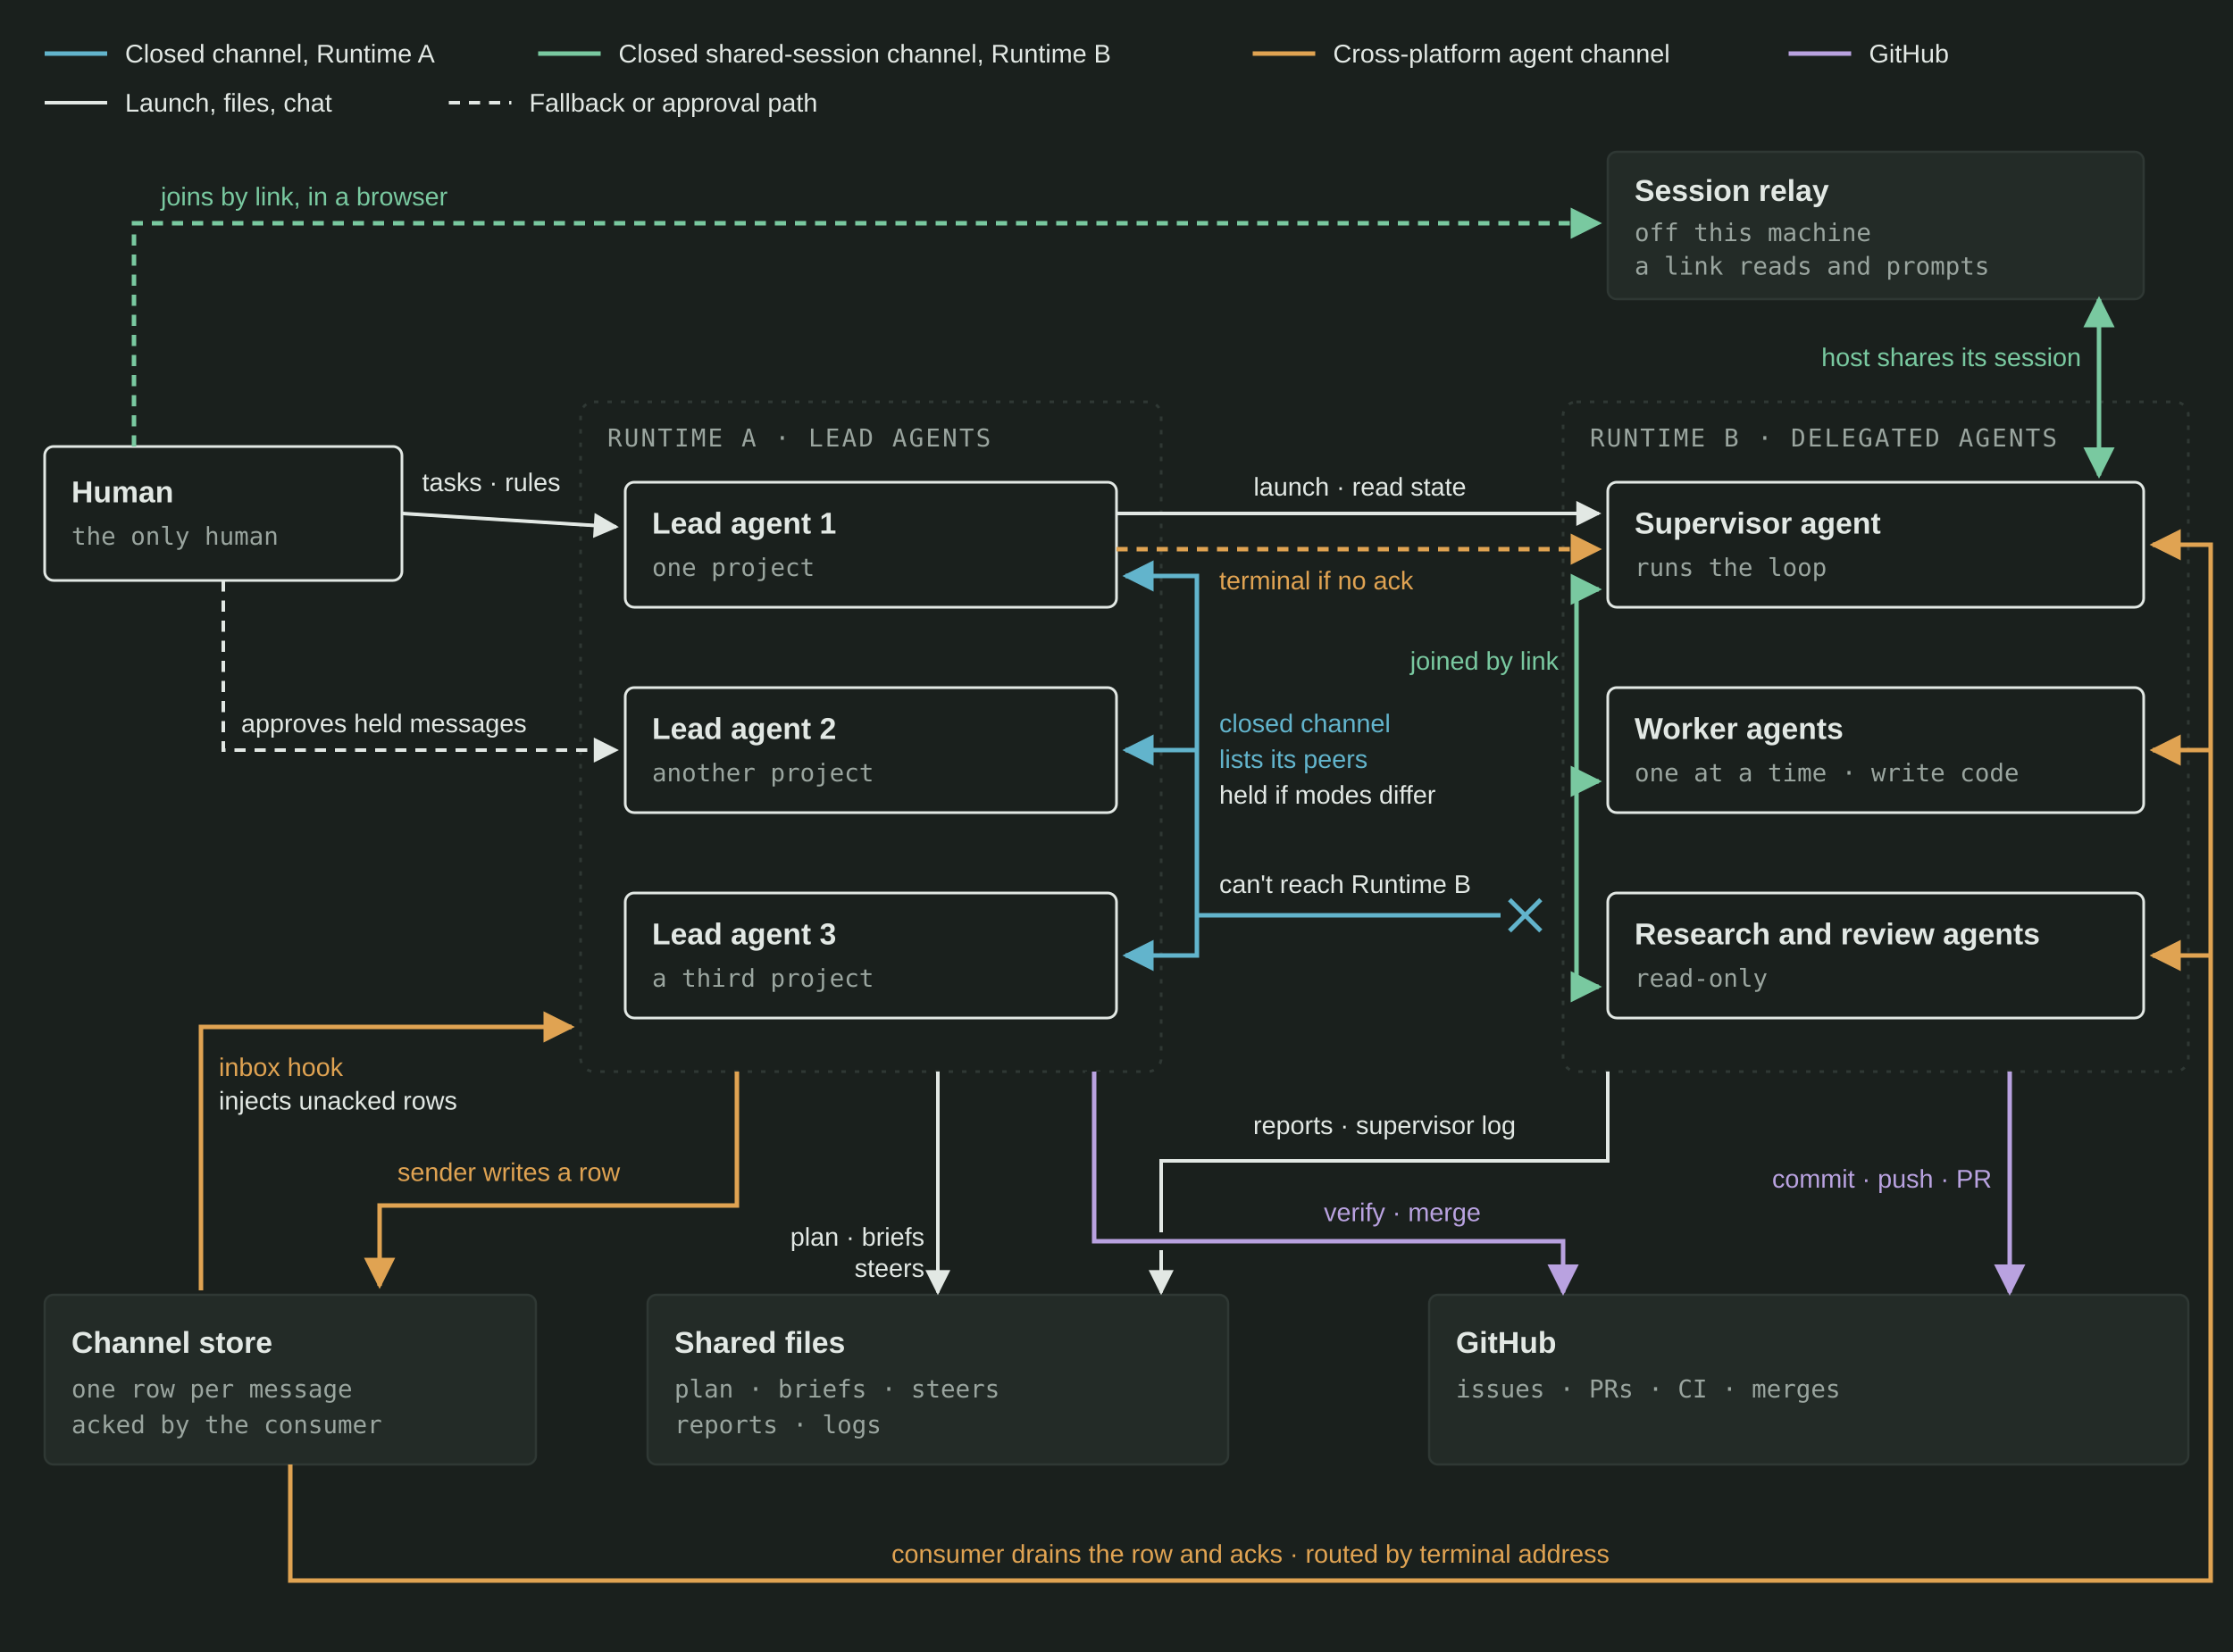
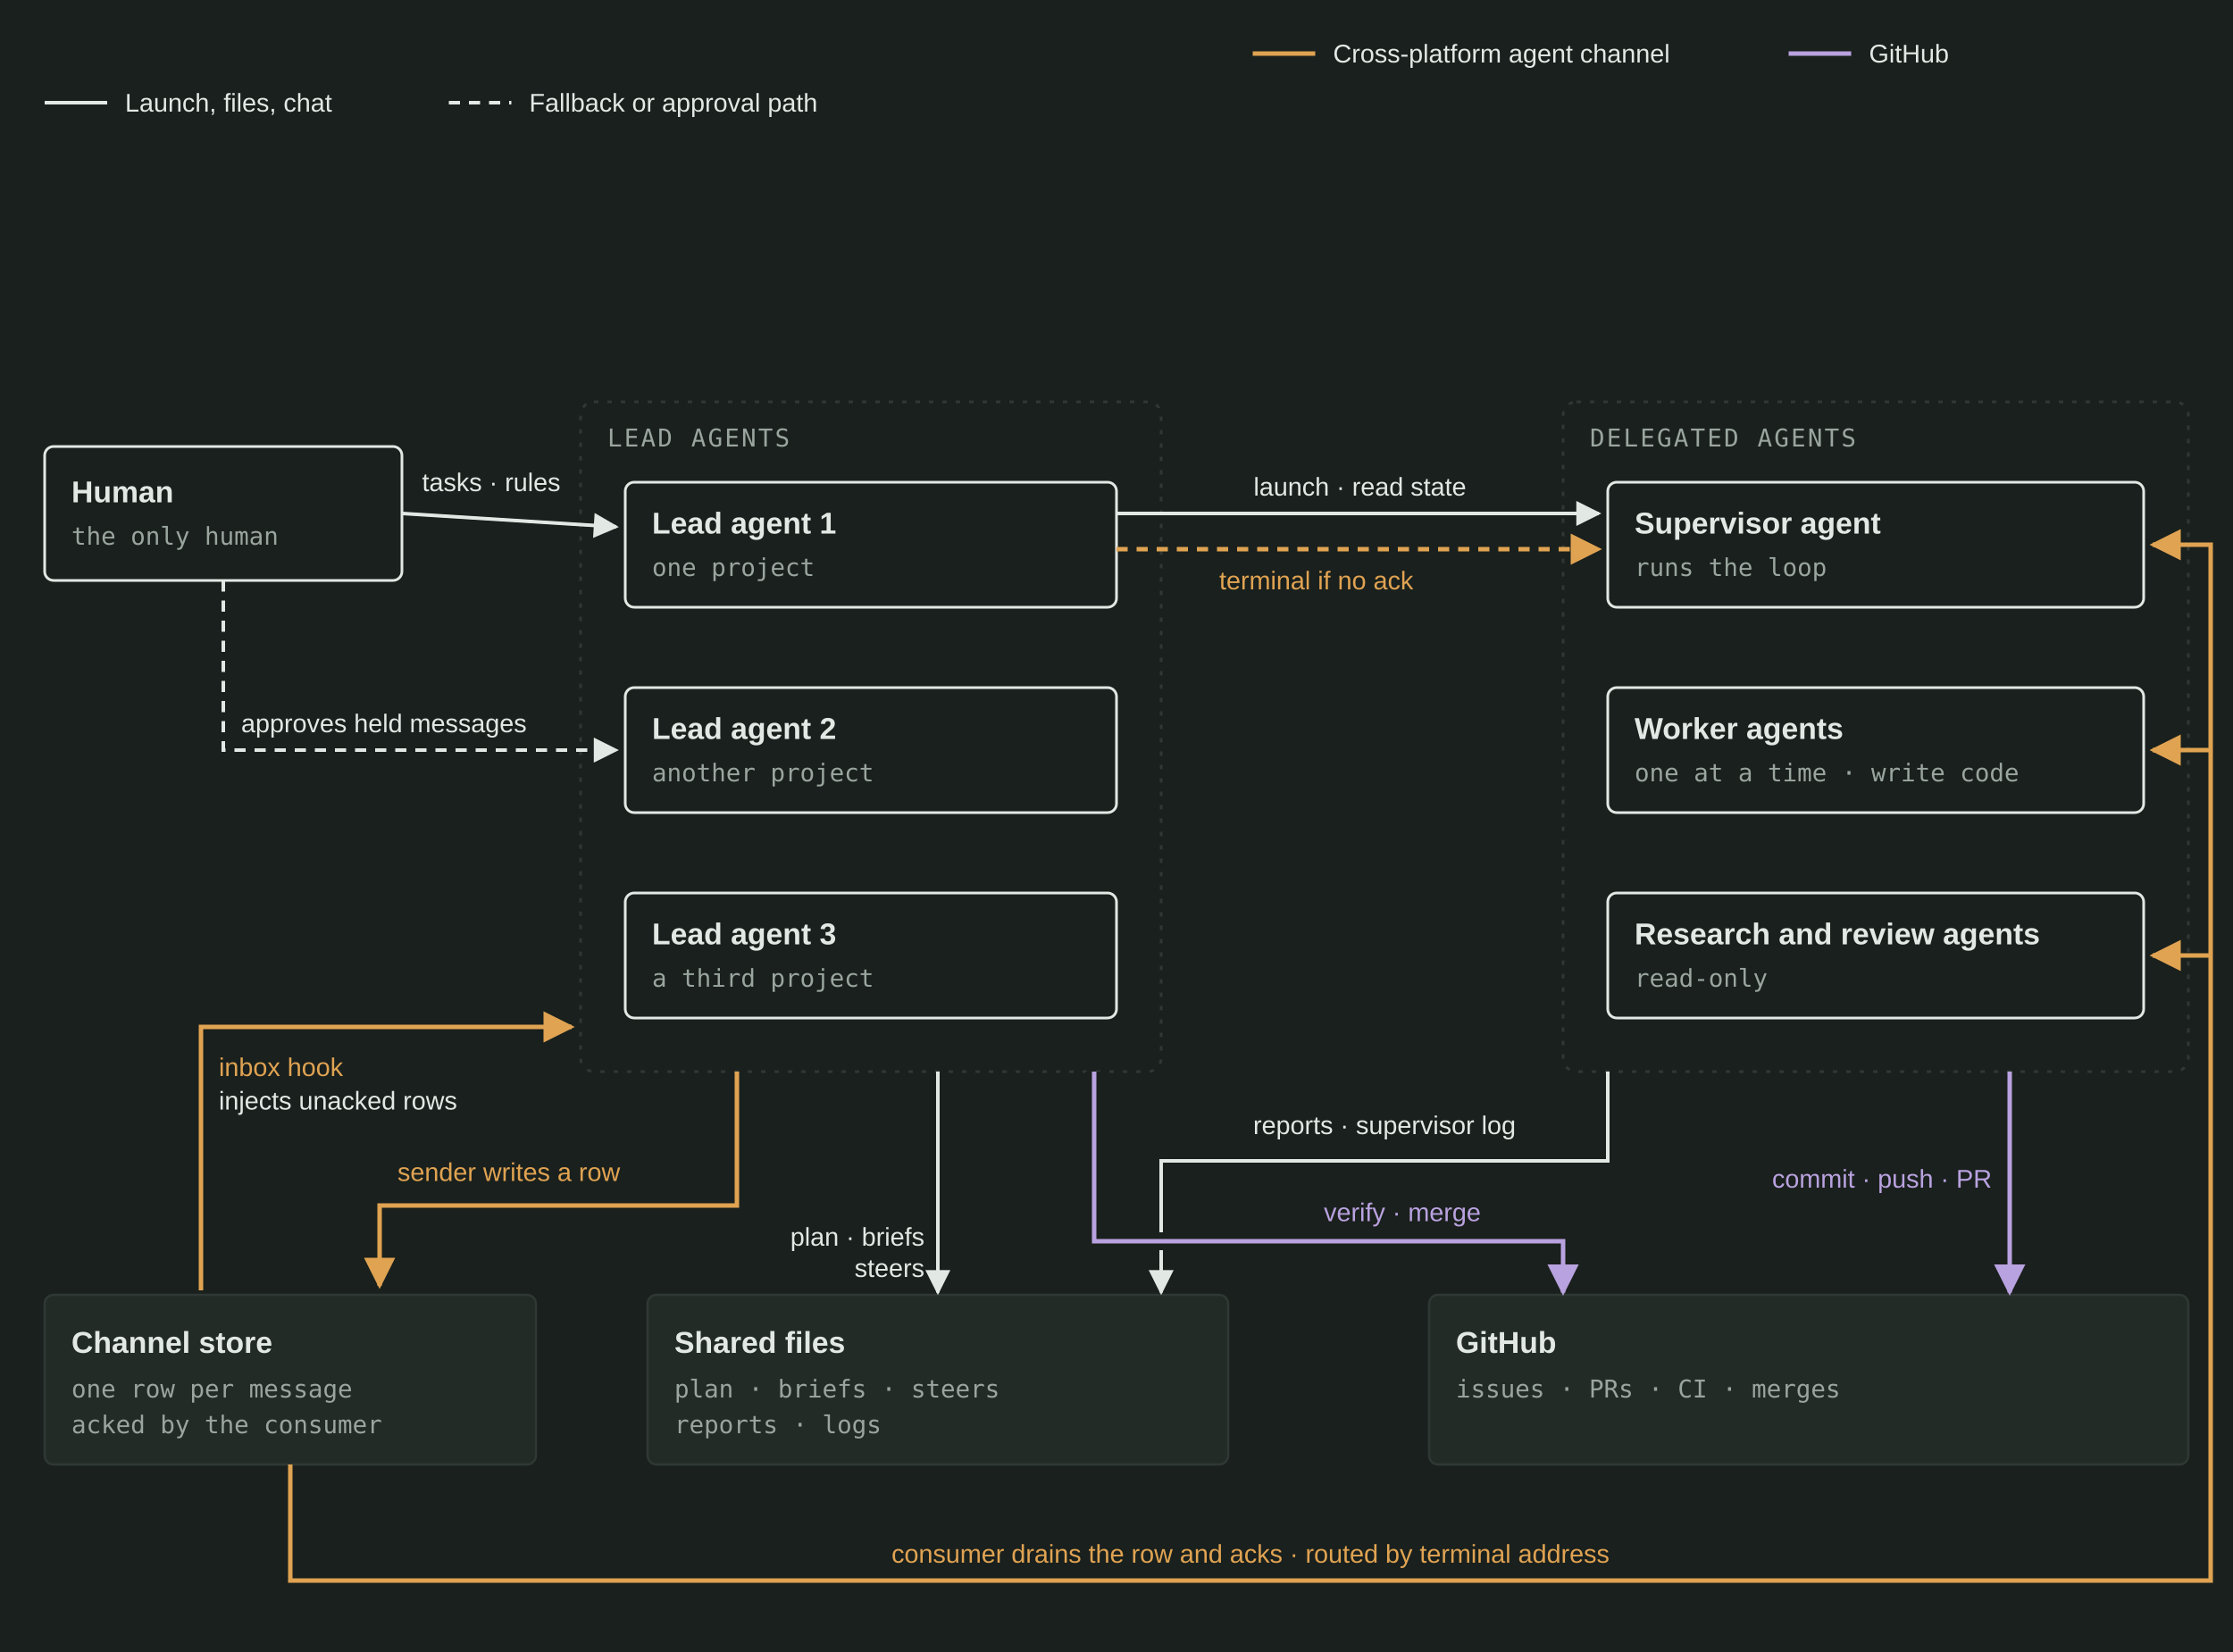
- <svg xmlns="http://www.w3.org/2000/svg" viewBox="0 -160 1000 740" width="1000" height="740" role="img" aria-label="Who can reach whom: two agent runtimes, each with a closed channel of its own, a custom cross-platform agent channel between them, and GitHub as the record.">
+ <svg xmlns="http://www.w3.org/2000/svg" viewBox="0 -160 1000 740" width="1000" height="740" role="img" aria-label="Who can reach whom: a cross-platform agent channel between lead and delegated agents, and GitHub as the record.">
  <style>
  text { font-family: "IBM Plex Sans", "Segoe UI", system-ui, -apple-system, "Helvetica Neue", Arial, sans-serif; }
  .node { fill: #1a201d; stroke: #e2e8e4; stroke-width: 1.2; }
  .node-soft { fill: #232b27; stroke: #2f3834; stroke-width: 1; }
  .group { fill: none; stroke: #2f3834; stroke-width: 1.2; stroke-dasharray: 2 4; }
  .t-title { font-size: 13.5px; font-weight: 600; fill: #e2e8e4; }
  .t-sub, .t-group { font-family: "IBM Plex Mono", ui-monospace, "SFMono-Regular", Menlo, Consolas, monospace; font-size: 11px; fill: #9aa59f; }
  .t-group { letter-spacing: 0.08em; }
  .t-edge { font-size: 11.5px; fill: #e2e8e4; }
-   .t-closed { font-size: 11.5px; fill: #62b4cc; font-weight: 500; }
-   .t-closedb { font-size: 11.5px; fill: #79c9a0; font-weight: 500; }
  .t-cross { font-size: 11.5px; fill: #e0a352; font-weight: 500; }
  .t-gh { font-size: 11.5px; fill: #b9a2e0; font-weight: 500; }
  .e { fill: none; stroke-width: 1.6; }
-   .e-ink { stroke: #e2e8e4; } .e-closed { stroke: #62b4cc; stroke-width: 2; } .e-closedb { stroke: #79c9a0; stroke-width: 2; }
+   .e-ink { stroke: #e2e8e4; }
  .e-cross { stroke: #e0a352; stroke-width: 2; } .e-gh { stroke: #b9a2e0; stroke-width: 2; }
  .e-dash { stroke-dasharray: 5 4; }
  .halo { fill: none; stroke: #1a201d; stroke-width: 8; }
-   .m-ink { fill: #e2e8e4; } .m-closed { fill: #62b4cc; } .m-closedb { fill: #79c9a0; } .m-cross { fill: #e0a352; } .m-gh { fill: #b9a2e0; }
+   .m-ink { fill: #e2e8e4; } .m-cross { fill: #e0a352; } .m-gh { fill: #b9a2e0; }
</style>
  <rect x="0" y="-160" width="1000" height="740" fill="#1a201d" />
-   <line x1="20" y1="-136" x2="48" y2="-136" class="e e-closed" />
-   <text x="56" y="-132" class="t-edge">Closed channel, Runtime A</text>
-   <line x1="241" y1="-136" x2="269" y2="-136" class="e e-closedb" />
-   <text x="277" y="-132" class="t-edge">Closed shared-session channel, Runtime B</text>
  <line x1="561" y1="-136" x2="589" y2="-136" class="e e-cross" />
  <text x="597" y="-132" class="t-edge">Cross-platform agent channel</text>
  <line x1="801" y1="-136" x2="829" y2="-136" class="e e-gh" />
  <text x="837" y="-132" class="t-edge">GitHub</text>
  <line x1="20" y1="-114" x2="48" y2="-114" class="e e-ink" />
  <text x="56" y="-110" class="t-edge">Launch, files, chat</text>
  <line x1="201" y1="-114" x2="229" y2="-114" class="e e-ink e-dash" />
  <text x="237" y="-110" class="t-edge">Fallback or approval path</text>
  <defs>
    <marker id="m1-ink" viewBox="0 0 10 10" refX="9" refY="5" markerWidth="7" markerHeight="7" orient="auto-start-reverse">
      <path d="M0,0 L10,5 L0,10 z" class="m-ink" />
    </marker>
-     <marker id="m1-closed" viewBox="0 0 10 10" refX="9" refY="5" markerWidth="7" markerHeight="7" orient="auto-start-reverse">
-       <path d="M0,0 L10,5 L0,10 z" class="m-closed" />
-     </marker>
    <marker id="m1-cross" viewBox="0 0 10 10" refX="9" refY="5" markerWidth="7" markerHeight="7" orient="auto-start-reverse">
      <path d="M0,0 L10,5 L0,10 z" class="m-cross" />
    </marker>
    <marker id="m1-gh" viewBox="0 0 10 10" refX="9" refY="5" markerWidth="7" markerHeight="7" orient="auto-start-reverse">
      <path d="M0,0 L10,5 L0,10 z" class="m-gh" />
    </marker>
-     <marker id="m1-closedb" viewBox="0 0 10 10" refX="9" refY="5" markerWidth="7" markerHeight="7" orient="auto-start-reverse">
-       <path d="M0,0 L10,5 L0,10 z" class="m-closedb" />
-     </marker>
  </defs>
  <rect x="20" y="40" width="160" height="60" rx="4" class="node" />
  <text x="32" y="65" class="t-title">Human</text>
  <text x="32" y="84" class="t-sub">the only human</text>
  <rect x="260" y="20" width="260" height="300" rx="6" class="group" />
-   <text x="272" y="40" class="t-group">RUNTIME A · LEAD AGENTS</text>
+   <text x="272" y="40" class="t-group">LEAD AGENTS</text>
  <rect x="280" y="56" width="220" height="56" rx="4" class="node" />
  <text x="292" y="79" class="t-title">Lead agent 1</text>
  <text x="292" y="98" class="t-sub">one project</text>
  <rect x="280" y="148" width="220" height="56" rx="4" class="node" />
  <text x="292" y="171" class="t-title">Lead agent 2</text>
  <text x="292" y="190" class="t-sub">another project</text>
  <rect x="280" y="240" width="220" height="56" rx="4" class="node" />
  <text x="292" y="263" class="t-title">Lead agent 3</text>
  <text x="292" y="282" class="t-sub">a third project</text>
  <rect x="700" y="20" width="280" height="300" rx="6" class="group" />
-   <text x="712" y="40" class="t-group">RUNTIME B · DELEGATED AGENTS</text>
+   <text x="712" y="40" class="t-group">DELEGATED AGENTS</text>
  <rect x="720" y="56" width="240" height="56" rx="4" class="node" />
  <text x="732" y="79" class="t-title">Supervisor agent</text>
  <text x="732" y="98" class="t-sub">runs the loop</text>
  <rect x="720" y="148" width="240" height="56" rx="4" class="node" />
  <text x="732" y="171" class="t-title">Worker agents</text>
  <text x="732" y="190" class="t-sub">one at a time · write code</text>
  <rect x="720" y="240" width="240" height="56" rx="4" class="node" />
  <text x="732" y="263" class="t-title">Research and review agents</text>
  <text x="732" y="282" class="t-sub">read-only</text>
  <rect x="20" y="420" width="220" height="76" rx="4" class="node-soft" />
  <text x="32" y="446" class="t-title">Channel store</text>
  <text x="32" y="466" class="t-sub">one row per message</text>
  <text x="32" y="482" class="t-sub">acked by the consumer</text>
  <rect x="290" y="420" width="260" height="76" rx="4" class="node-soft" />
  <text x="302" y="446" class="t-title">Shared files</text>
  <text x="302" y="466" class="t-sub">plan · briefs · steers</text>
  <text x="302" y="482" class="t-sub">reports · logs</text>
  <rect x="640" y="420" width="340" height="76" rx="4" class="node-soft" />
  <text x="652" y="446" class="t-title">GitHub</text>
  <text x="652" y="466" class="t-sub">issues · PRs · CI · merges</text>
  <line x1="180" y1="70" x2="276" y2="76" class="e e-ink" marker-end="url(#m1-ink)" />
  <text x="220" y="60" text-anchor="middle" class="t-edge">tasks · rules</text>
  <polyline points="100,100 100,176 276,176" class="e e-ink e-dash" marker-end="url(#m1-ink)" />
  <text x="108" y="168" class="t-edge">approves held messages</text>
-   <polyline points="504,98 536,98 536,268 504,268" class="e e-closed" marker-start="url(#m1-closed)" marker-end="url(#m1-closed)" />
-   <line x1="536" y1="176" x2="504" y2="176" class="e e-closed" marker-end="url(#m1-closed)" />
-   <text x="546" y="168" class="t-closed">closed channel</text>
-   <text x="546" y="184" class="t-closed">lists its peers</text>
-   <text x="546" y="200" class="t-edge">held if modes differ</text>
-   <line x1="536" y1="250" x2="672" y2="250" class="e e-closed" />
-   <line x1="676" y1="243" x2="690" y2="257" class="e e-closed" />
-   <line x1="690" y1="243" x2="676" y2="257" class="e e-closed" />
-   <text x="546" y="240" class="t-edge">can't reach Runtime B</text>
  <line x1="500" y1="70" x2="716" y2="70" class="e e-ink" marker-end="url(#m1-ink)" />
  <text x="609" y="62" text-anchor="middle" class="t-edge">launch · read state</text>
  <line x1="500" y1="86" x2="716" y2="86" class="e e-cross e-dash" marker-end="url(#m1-cross)" />
  <text x="546" y="104" class="t-cross">terminal if no ack</text>
  <polyline points="330,320 330,380 170,380 170,416" class="e e-cross" marker-end="url(#m1-cross)" />
  <text x="178" y="369" class="t-cross">sender writes a row</text>
  <polyline points="90,418 90,300 256,300" class="e e-cross" marker-end="url(#m1-cross)" />
  <text x="98" y="322" class="t-cross">inbox hook</text>
  <text x="98" y="337" class="t-edge">injects unacked rows</text>
  <polyline points="130,496 130,548 990,548 990,84 964,84" class="e e-cross" marker-end="url(#m1-cross)" />
  <line x1="990" y1="176" x2="964" y2="176" class="e e-cross" marker-end="url(#m1-cross)" />
  <line x1="990" y1="268" x2="964" y2="268" class="e e-cross" marker-end="url(#m1-cross)" />
  <text x="560" y="540" text-anchor="middle" class="t-cross">consumer drains the row and acks · routed by terminal address</text>
  <line x1="420" y1="320" x2="420" y2="419" class="e e-ink" marker-end="url(#m1-ink)" />
  <text x="414" y="398" text-anchor="end" class="t-edge">plan · briefs</text>
  <text x="414" y="412" text-anchor="end" class="t-edge">steers</text>
  <polyline points="720,320 720,360 520,360 520,419" class="e e-ink" marker-end="url(#m1-ink)" />
  <text x="620" y="348" text-anchor="middle" class="t-edge">reports · supervisor log</text>
  <line x1="900" y1="320" x2="900" y2="419" class="e e-gh" marker-end="url(#m1-gh)" />
  <text x="892" y="372" text-anchor="end" class="t-gh">commit · push · PR</text>
  <polyline points="490,320 490,396 700,396 700,419" class="halo" />
  <polyline points="490,320 490,396 700,396 700,419" class="e e-gh" marker-end="url(#m1-gh)" />
  <text x="628" y="387" text-anchor="middle" class="t-gh">verify · merge</text>
-   <rect x="720" y="-92" width="240" height="66" rx="4" class="node-soft" />
-   <text x="732" y="-70" class="t-title">Session relay</text>
-   <text x="732" y="-52" class="t-sub">off this machine</text>
-   <text x="732" y="-37" class="t-sub">a link reads and prompts</text>
-   <line x1="940" y1="-26" x2="940" y2="53" class="e e-closedb" marker-start="url(#m1-closedb)" marker-end="url(#m1-closedb)" />
-   <text x="932" y="4" text-anchor="end" class="t-closedb">host shares its session</text>
-   <polyline points="716,104 706,104 706,282 716,282" class="e e-closedb" marker-start="url(#m1-closedb)" marker-end="url(#m1-closedb)" />
-   <line x1="706" y1="190" x2="716" y2="190" class="e e-closedb" marker-end="url(#m1-closedb)" />
-   <text x="698" y="140" text-anchor="end" class="t-closedb">joined by link</text>
-   <polyline points="60,40 60,-60 716,-60" class="e e-closedb e-dash" marker-end="url(#m1-closedb)" />
-   <text x="72" y="-68" class="t-closedb">joins by link, in a browser</text>
</svg>
